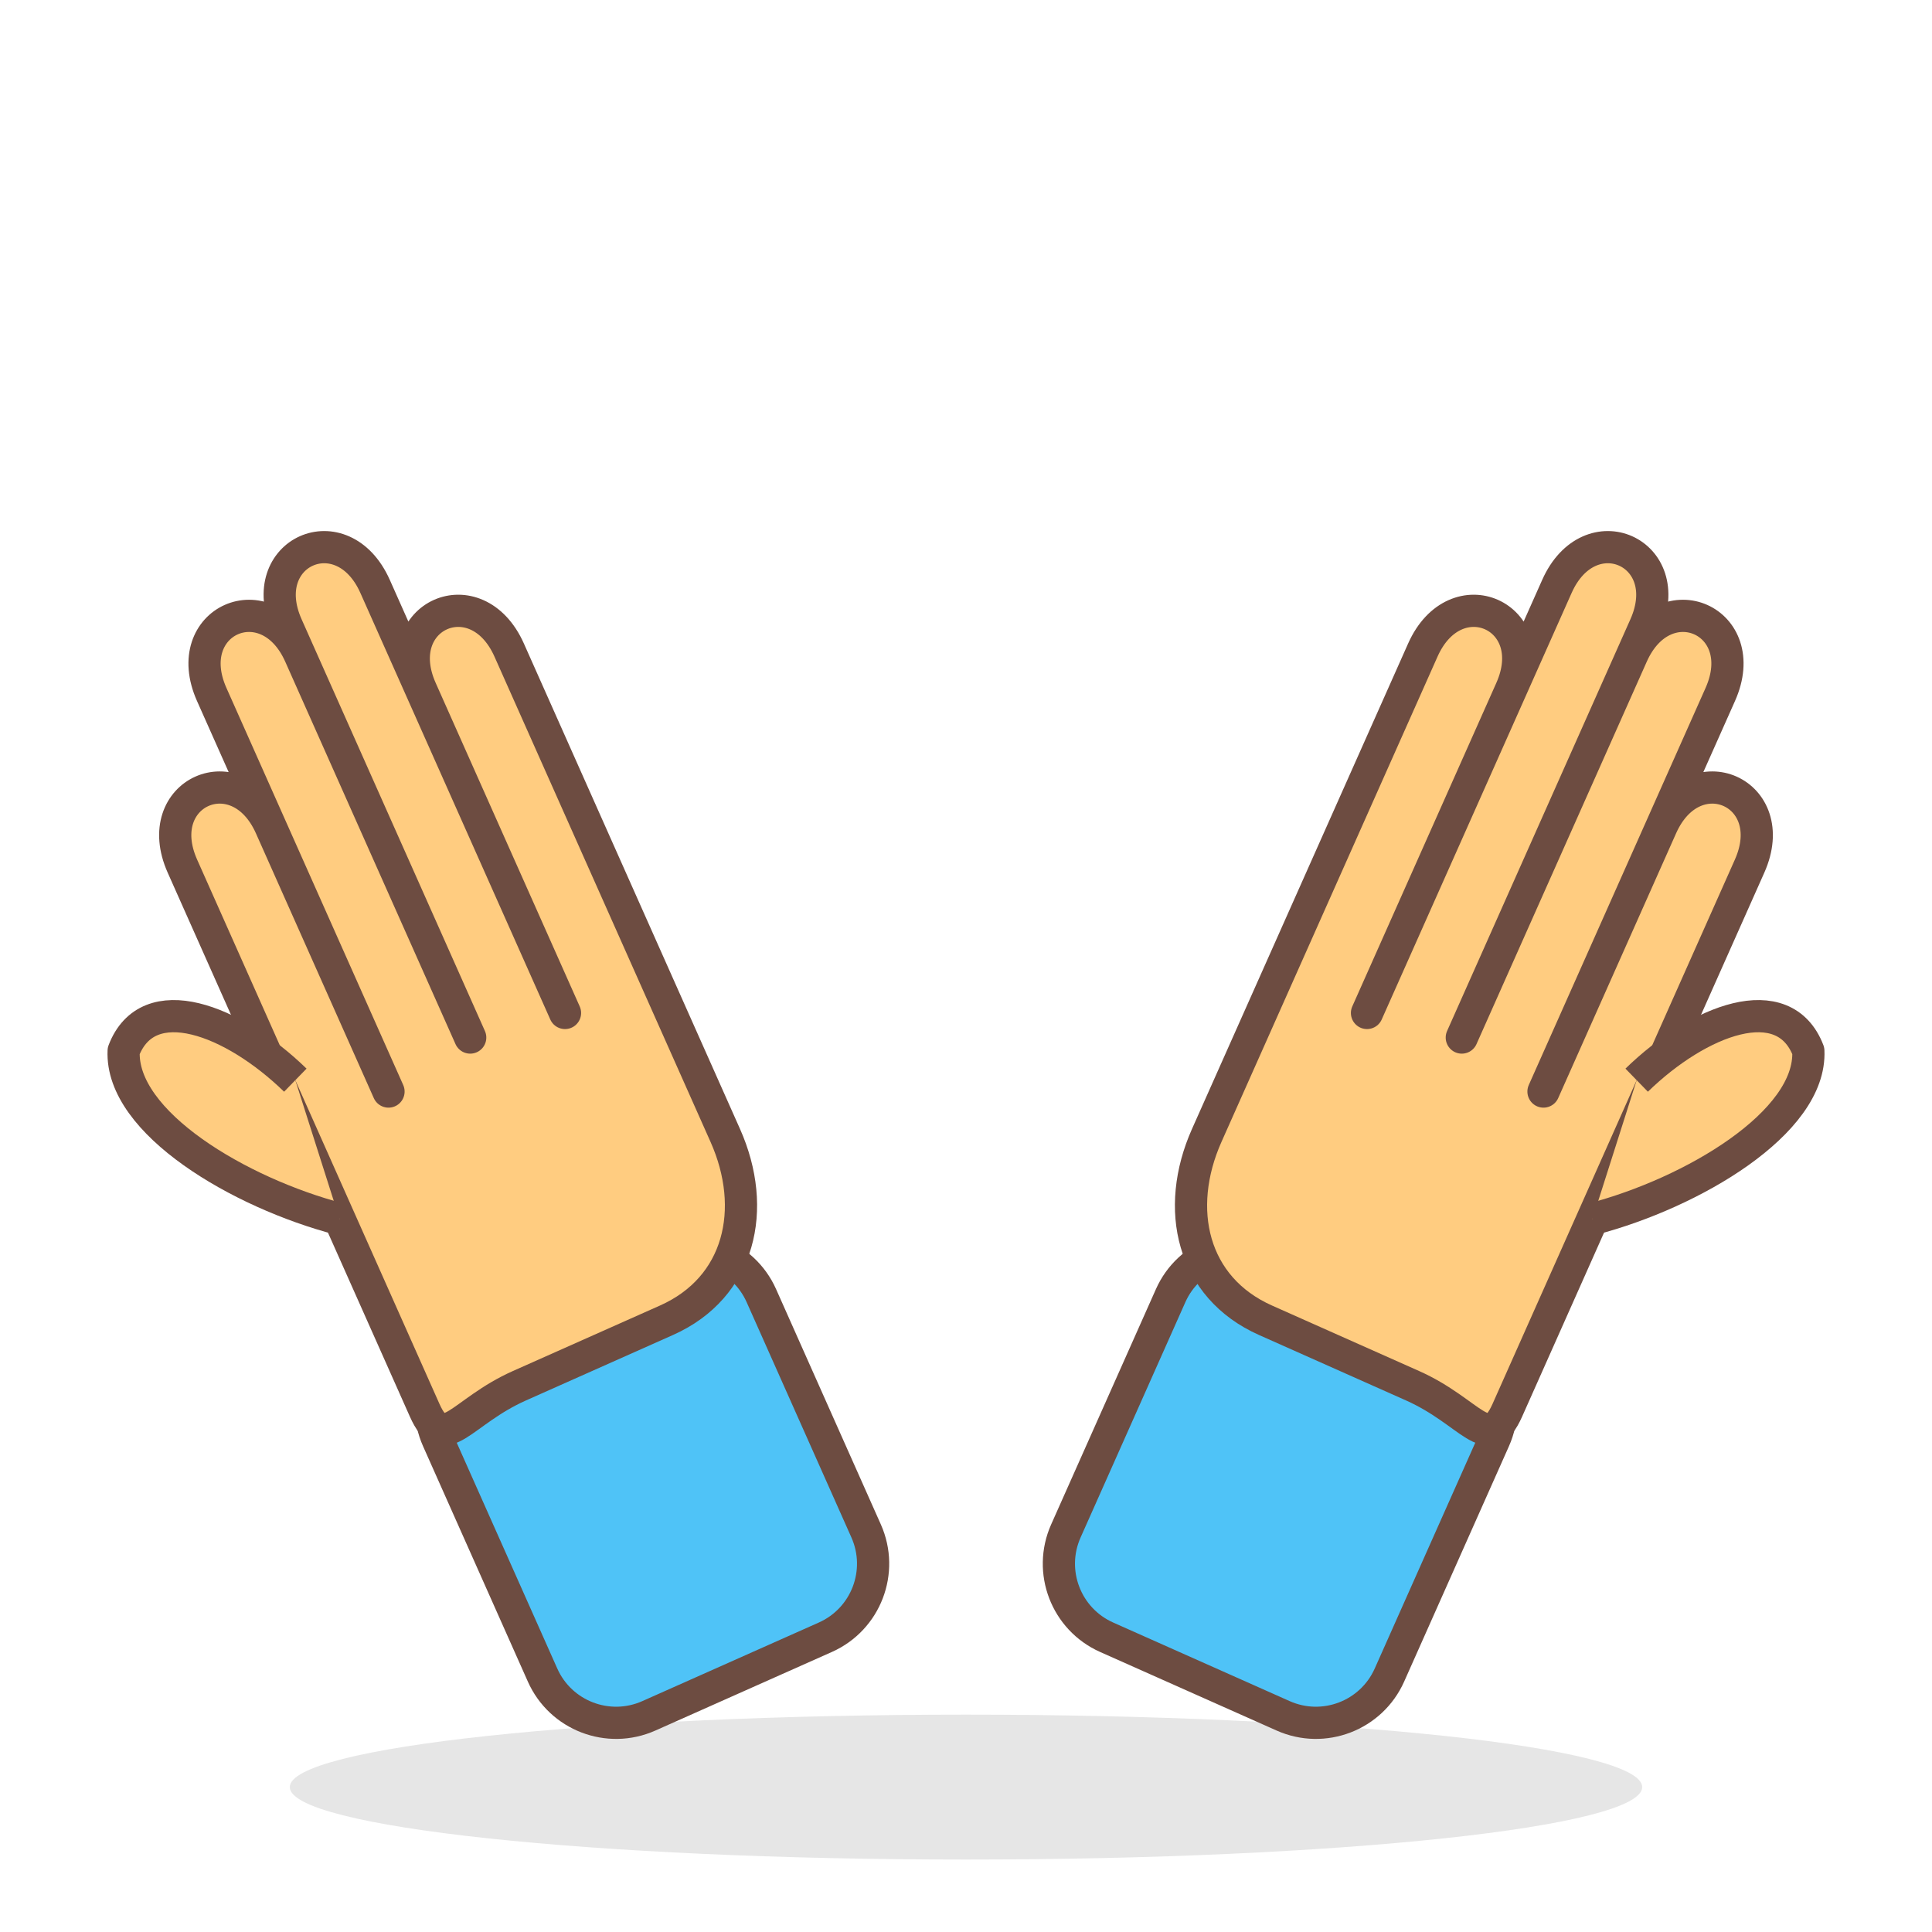
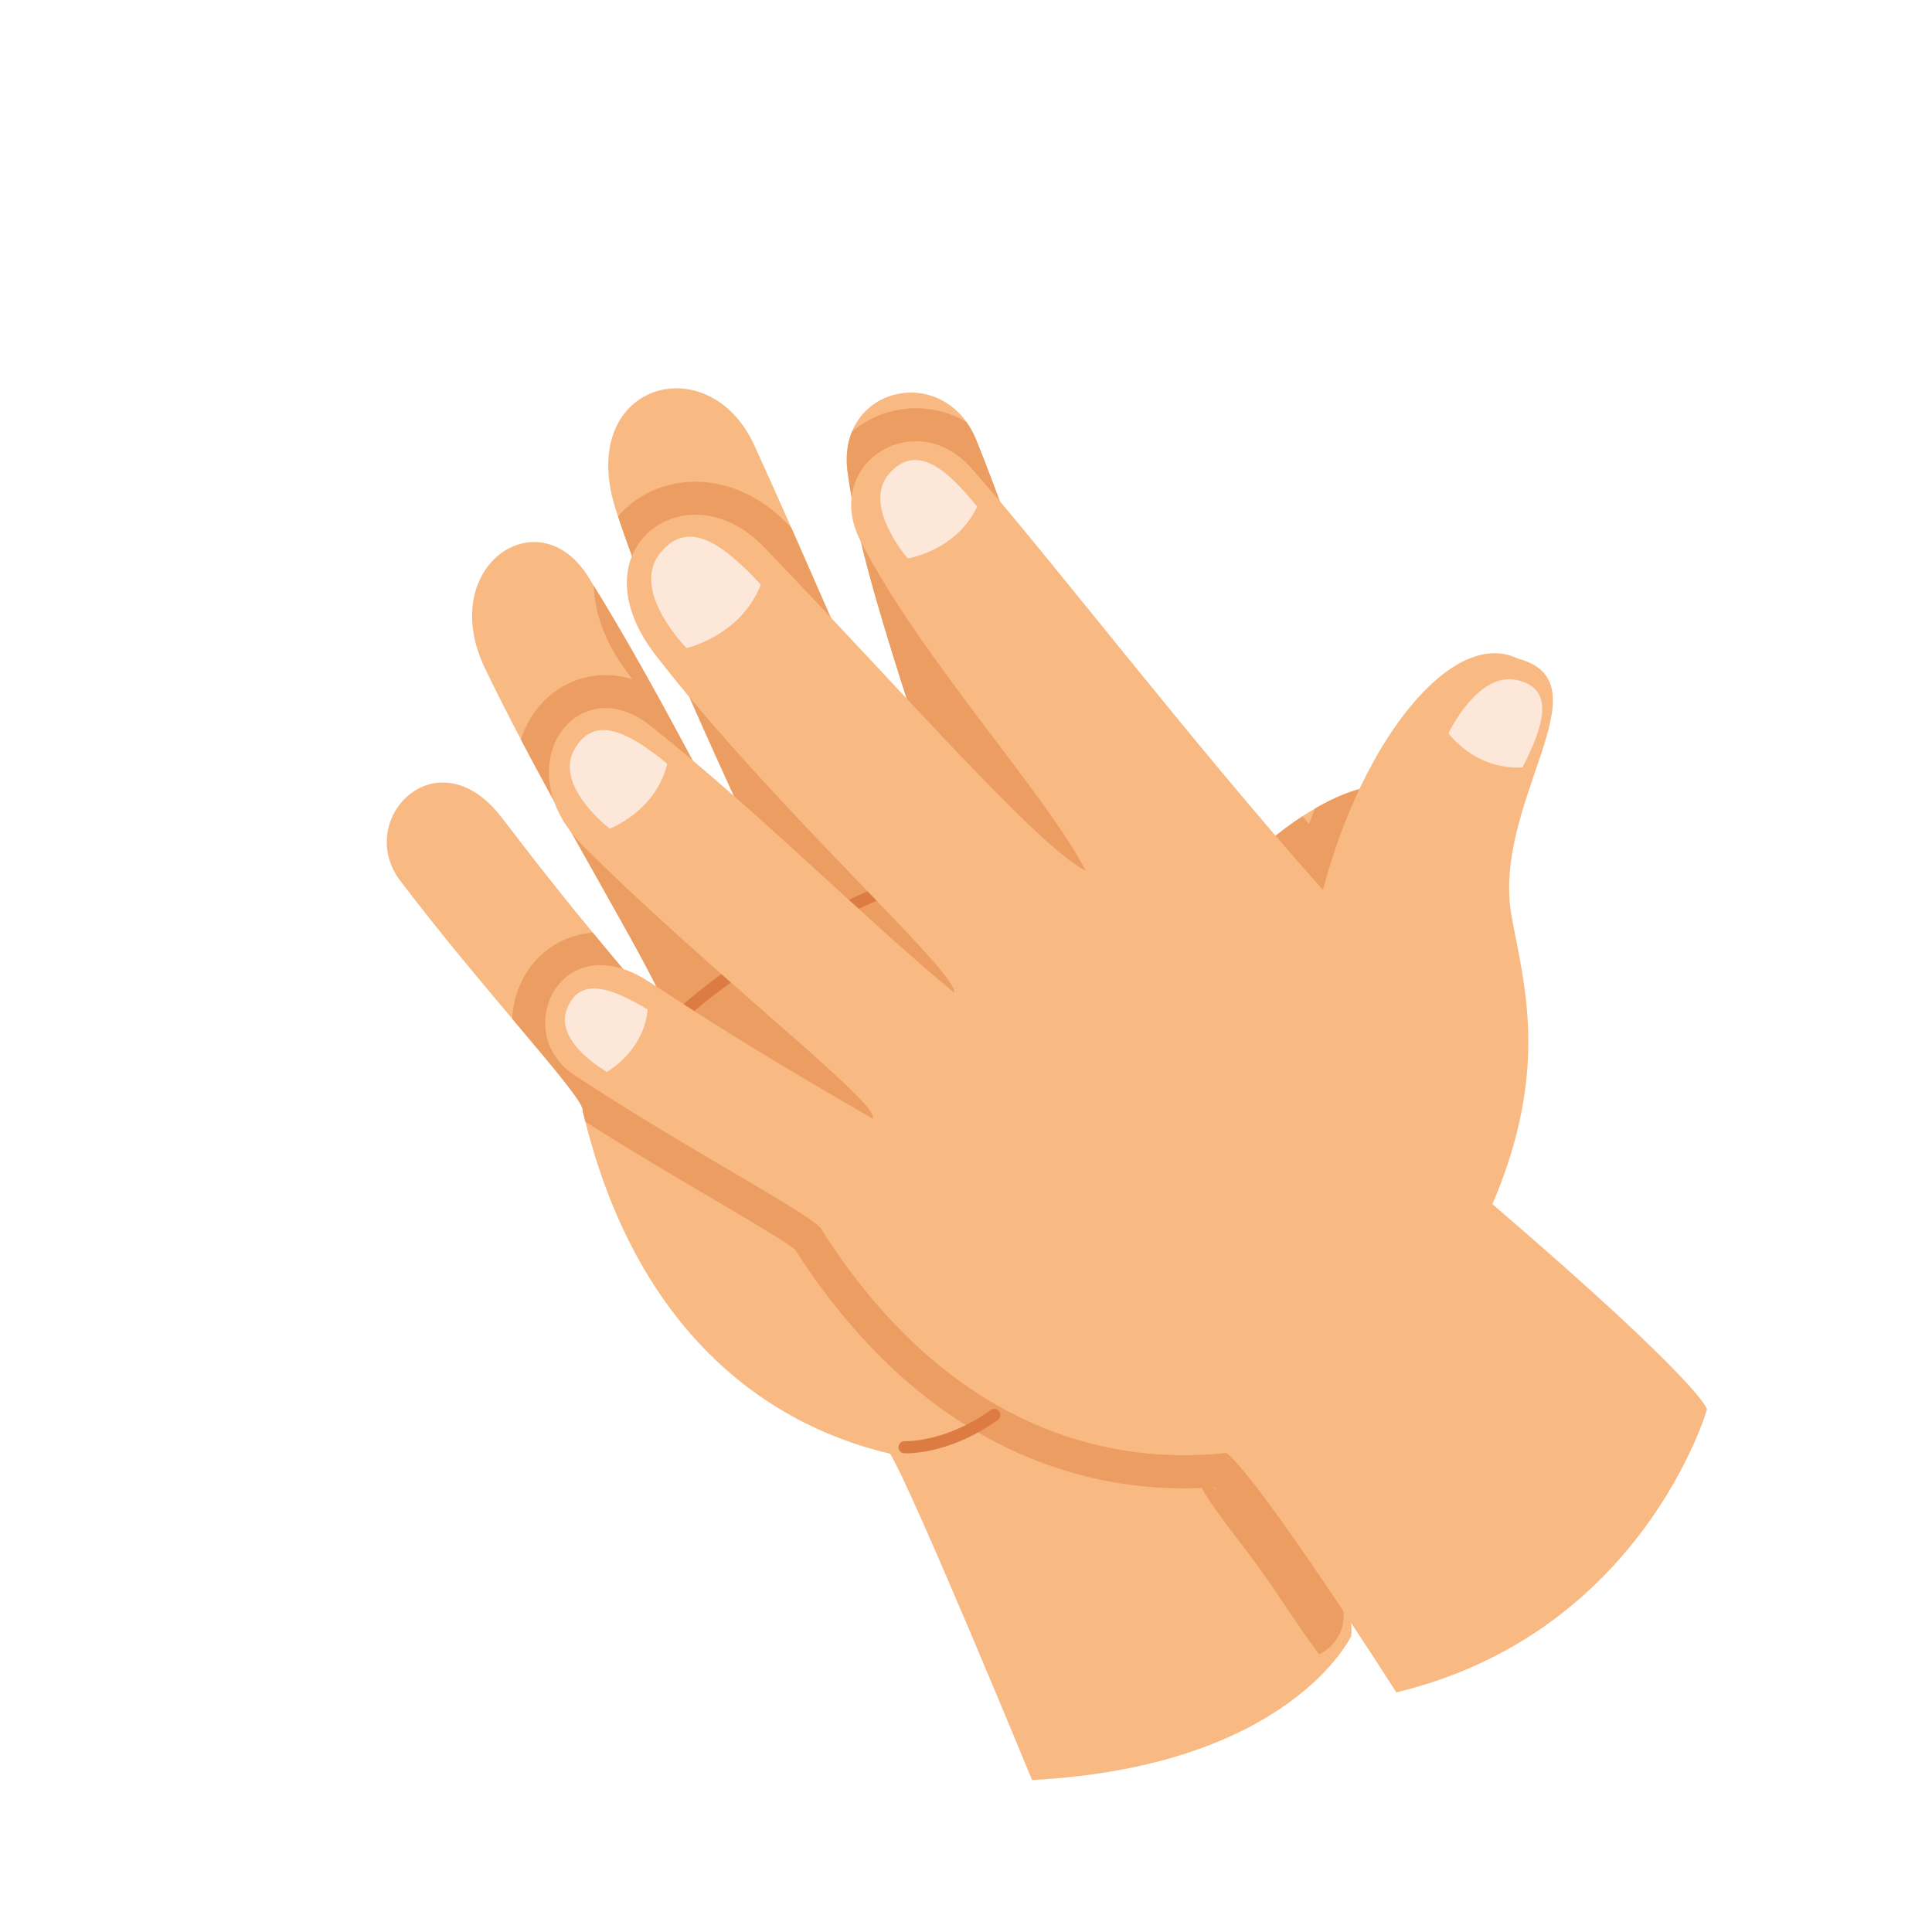
- <svg xmlns="http://www.w3.org/2000/svg" viewBox="0 0 240 240" role="img" aria-label="Manos">
-   <ellipse cx="120" cy="222" rx="84" ry="9" fill="#000" opacity="0.1" />
-   <g fill="#ffcc80" stroke="#6d4c41" stroke-width="4" stroke-linejoin="round">
-     <g transform="rotate(-24 70 150)">
-       <rect x="44" y="160" width="44" height="52" rx="10" fill="#4fc3f7" />
-       <path d="M44 166 L44 92 C44 82 56 82 56 92 L56 128 L56 74 C56 64 68 64 68 74 L68 126 L68 70 C68 60 80 60 80 70 L80 128 L80 84 C80 74 92 74 92 84 L92 150 C92 160 86 168 76 168 L56 168 C48 168 44 172 44 166 Z" />
-       <path d="M44 140 C34 132 24 118 28 110 C34 104 42 112 46 122" />
+ <svg xmlns="http://www.w3.org/2000/svg" role="img" aria-label="Manos" id="Capa_1" data-name="Capa 1" viewBox="0 0 500 500">
+   <defs>
+     <style>
+       .cls-1 {
+         fill: #fce7d8;
+       }
+ 
+       .cls-2 {
+         fill: #dc7b42;
+       }
+ 
+       .cls-3 {
+         fill: #eb9d62;
+       }
+ 
+       .cls-4 {
+         fill: #ef5670;
+       }
+ 
+       .cls-5 {
+         fill: #f8b983;
+       }
+     </style>
+   </defs>
+   <g>
+     <g>
+       <path class="cls-5" d="M267.09,460.65s-30.37-73.79-36.72-84.42c-34.75-8.15-66.82-34.53-79.56-88.75.89-3.04-24.63-29.8-47.21-59.52-11.68-15.37,8.2-36.78,24.67-18.29,3.69,4.16,12.44,17.36,44.43,54.55,3.46-2.46-27.08-49.43-47.19-91.28-12.64-26.28,13.77-44.35,26.69-23.72,19.56,31.24,35.69,65.51,51.19,91.23,2.99-3.92-28.15-60.48-43.88-108.09-10.93-33.08,23.82-43.15,35.73-17.07,21.14,46.29,40.97,96.5,50.75,106.69-2.92-21.68-22.3-66.89-26.65-99.94-2.87-22.09,25.05-28.45,33.3-8.19,11.04,27.1,29.9,85.18,49.62,133.24,22.87-33.72,54.4-52.88,67.39-39.8,20.3,13.75-18.77,32.83-23.58,62.35-2.81,17.23-3.58,40.56-29.42,68.71,36.3,63,33.04,85.08,33.04,85.08,0,0-15.82,33.74-82.6,37.24Z" />
+       <path class="cls-3" d="M346.07,269.63c4.81-29.52,43.88-48.6,23.58-62.35-6.38-6.43-17.24-5.07-29.34,1.97-.53,1.32-1.04,2.66-1.53,4.02-.58-.67-1.15-1.34-1.73-2.01-11.64,7.61-24.15,20.14-34.79,35.82-19.72-48.06-38.59-106.14-49.62-133.24-.71-1.75-1.58-3.3-2.55-4.66-2.47-1.41-5.1-2.43-7.84-3-7.79-1.61-15.85.52-21.76,5.52-1.18,2.89-1.67,6.36-1.15,10.33,4.35,33.05,23.73,78.26,26.65,99.94-8.28-8.63-23.78-45.97-41.17-85.33-.33-.35-.66-.69-1-1.04-5.2-5.39-11.4-8.96-17.93-10.31-9.99-2.07-19.78,1.17-25.96,8.34,15.87,47.34,46.42,102.92,43.46,106.81-15.11-25.06-30.82-58.24-49.71-88.83.21,7.5,3.32,15.51,9.18,23.11.27.35.54.7.82,1.05-.72-.22-1.45-.4-2.18-.55-10.1-2.09-19.84,2.53-24.83,11.78-.75,1.4-1.37,2.87-1.86,4.4,9.88,18.81,20.54,37.2,28.07,50.81.07.07.15.14.22.2-.04-.01-.09-.02-.13-.04,6.88,12.44,11.13,20.85,9.72,21.85-7.7-8.95-14.05-16.5-19.31-22.88-8.4.72-15.58,5.82-18.97,13.97-1.11,2.67-1.72,5.51-1.84,8.37,10.92,12.95,18.72,22.1,18.22,23.81.22.94.45,1.87.68,2.79,11.98,7.63,23.76,14.55,33.56,20.31,8.42,4.95,17.89,10.52,20.66,12.71,0,0,.01.02.02.03,10.85,16.96,23.42,30.7,37.34,40.83,12.92,9.4,27.03,15.73,41.93,18.83,9.52,1.97,19.33,2.61,29.24,1.91,3.81,4.16-15.18-13.99,7.78,15.67,7.32,9.46,13.67,20.06,19.39,27.56,4.88-2.23,6.05-7.33,6.05-7.33,0,0,5.5-19.45-30.8-82.45,25.84-28.14,26.62-51.48,29.42-68.71Z" />
+       <path class="cls-2" d="M166.2,275.15c-.53.24-1.15.2-1.64-.2-.67-.53-.77-1.53-.23-2.21,26.51-32.85,85.17-53.86,95.47-52.95.88.07,1.51.84,1.44,1.71-.08.86-.85,1.48-1.71,1.42-9.64-.83-67.36,20.34-92.76,51.79-.17.2-.37.33-.58.43Z" />
+       <path class="cls-2" d="M250.35,326.8c-.06.03-.14.07-.21.08-.83.24-1.7-.21-1.96-1.07-8.53-28.97,15.39-54.71,22.93-61.89.62-.58,1.63-.58,2.21.04.6.65.59,1.63-.04,2.22-7.22,6.89-30.11,31.48-22.09,58.72.23.78-.16,1.57-.85,1.89Z" />
+       <path class="cls-2" d="M249.8,372.38c-8.83,4.03-15.43,3.75-15.78,3.72-.85-.04-1.52-.77-1.48-1.65.06-.84.77-1.54,1.65-1.48.1,0,10.43.41,22.22-8.06.69-.5,1.67-.34,2.18.36.52.72.35,1.7-.34,2.2-2.94,2.09-5.79,3.7-8.44,4.91Z" />
+       <path class="cls-2" d="M300.72,351.64c-4.96,2.27-10.92,4.33-17.71,5.47-.86.13-1.67-.44-1.81-1.27-.15-.84.41-1.66,1.28-1.81,20.22-3.42,32.83-15.39,32.94-15.5.58-.6,1.62-.59,2.23.03.59.63.57,1.63-.05,2.22-.36.36-6.44,6.09-16.88,10.86Z" />
    </g>
-     <g transform="rotate(24 170 150)">
-       <rect x="152" y="160" width="44" height="52" rx="10" fill="#4fc3f7" />
-       <path d="M196 166 L196 92 C196 82 184 82 184 92 L184 128 L184 74 C184 64 172 64 172 74 L172 126 L172 70 C172 60 160 60 160 70 L160 128 L160 84 C160 74 148 74 148 84 L148 150 C148 160 154 168 164 168 L184 168 C192 168 196 172 196 166 Z" />
-       <path d="M196 140 C206 132 216 118 212 110 C206 104 198 112 194 122" />
+     <g>
+       <path class="cls-5" d="M361.37,437.99s-34.42-54.05-43.94-61.97c-35.49,3.85-74.49-10.39-104.51-57.31-.18-3.17-33.13-19.94-64.29-40.48-16.12-10.62-4.47-37.42,17.2-25.44,4.86,2.7,17.49,12.24,60.02,36.7,2.45-3.47-41.96-37.64-74.82-70.44-20.65-20.59-1.73-46.41,17.31-31.23,28.82,22.98,55.41,49.95,78.57,69.06,1.52-4.69-46.63-47.71-77.28-87.39-21.29-27.57,8.15-48.61,28.04-27.96,35.31,36.65,70.68,77.43,83.29,83.79-9.95-19.48-43.24-55.69-58.31-85.43-10.04-19.89,14.19-35.16,28.69-18.78,19.41,21.89,56.48,70.42,91.04,109.21,10.38-39.4,33.76-67.94,50.36-59.91,23.71,6.23-6.81,37.2-1.55,66.64,3.07,17.18,10.09,39.45-4.95,74.58,55.15,47.38,55.53,53.12,55.53,53.12,0,0-16.68,57.93-80.4,73.23Z" />
+       <path class="cls-1" d="M196.9,151.3c-5.21,13.31-19.23,16.42-19.23,16.42,0,0-14.47-14.6-7.02-24.31,7.39-9.66,16.79-2.3,26.25,7.88Z" />
+       <path class="cls-1" d="M252.89,131.09c-5.38,11.49-17.97,13.44-17.97,13.44,0,0-11.98-13.76-4.82-21.93,7.1-8.13,15.01-1.07,22.79,8.49Z" />
+       <path class="cls-1" d="M394.03,198.6c-12.41.69-19.16-8.83-19.16-8.83,0,0,7.54-16.04,17.69-13.78,10.09,2.23,6.92,11.91,1.47,22.61Z" />
+       <path class="cls-1" d="M172.68,197.66c-2.95,12.34-14.89,16.79-14.89,16.79,0,0-14.51-11.06-9.14-20.51,5.32-9.39,14.48-4.07,24.03,3.72Z" />
+       <path class="cls-1" d="M167.61,261.25c-.96,10.86-10.54,16.14-10.54,16.14,0,0-13.72-7.58-10.35-16.28,3.34-8.65,11.8-5.29,20.9.14Z" />
    </g>
  </g>
</svg>
